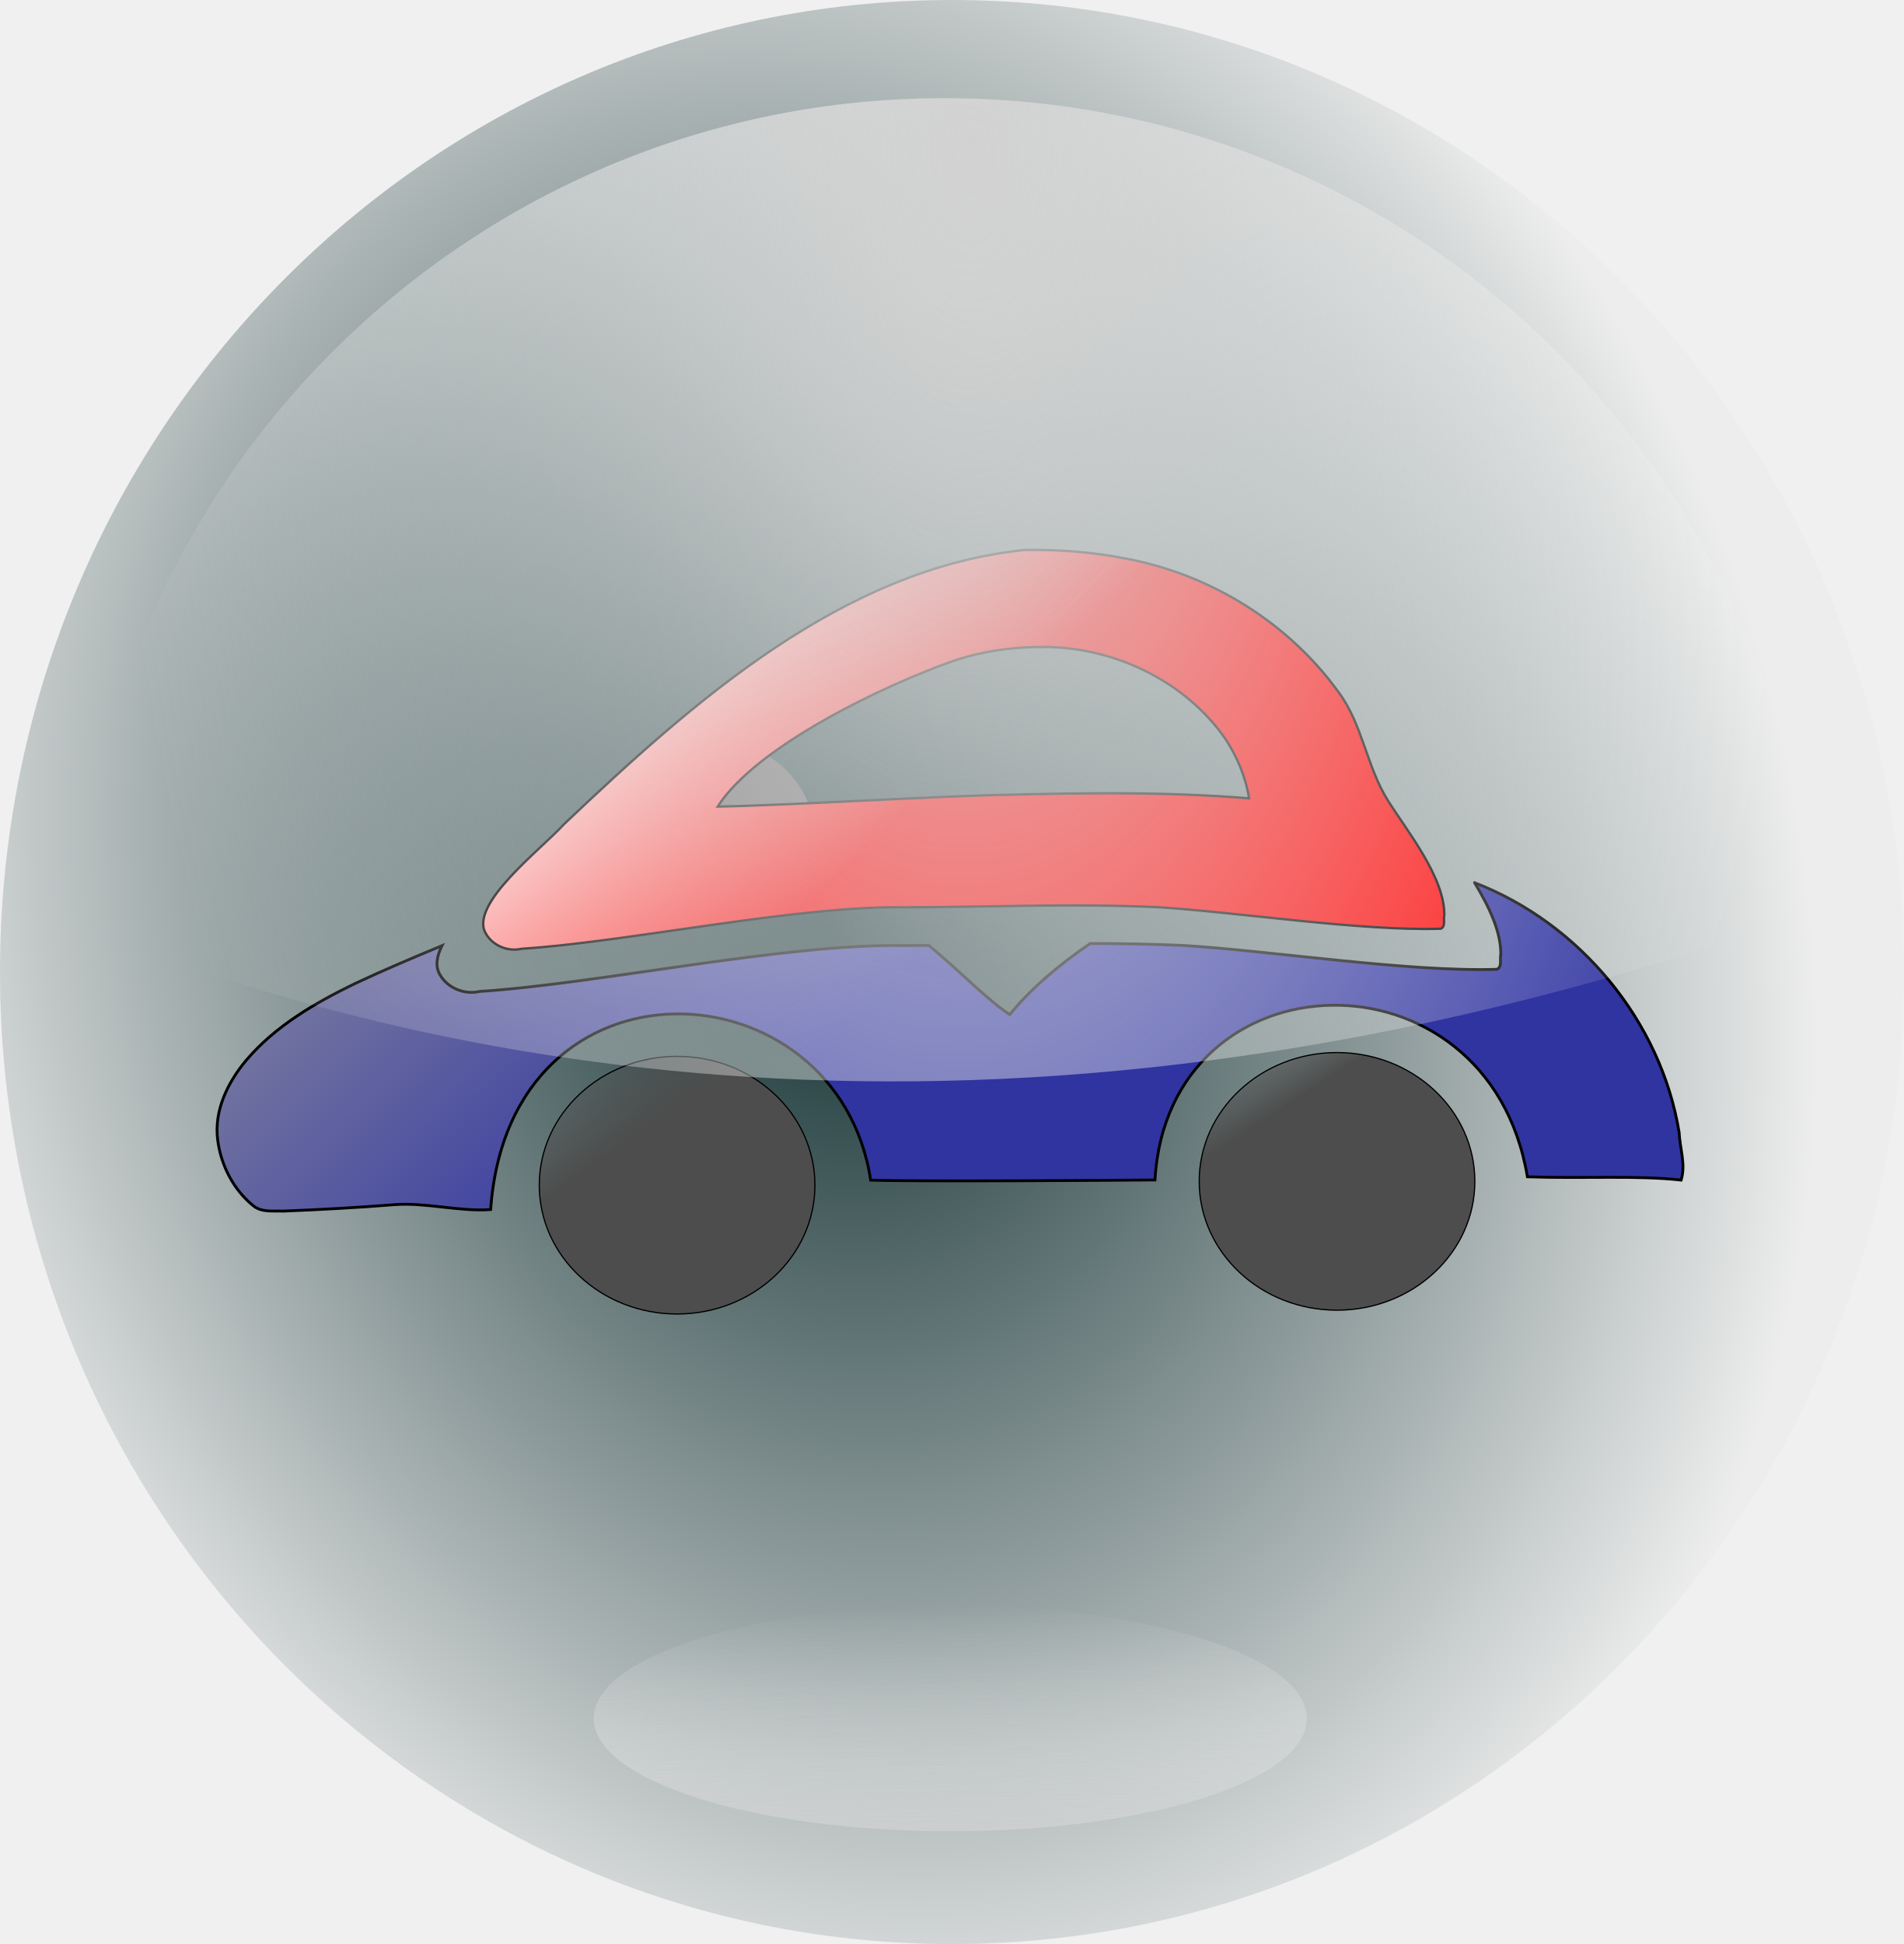
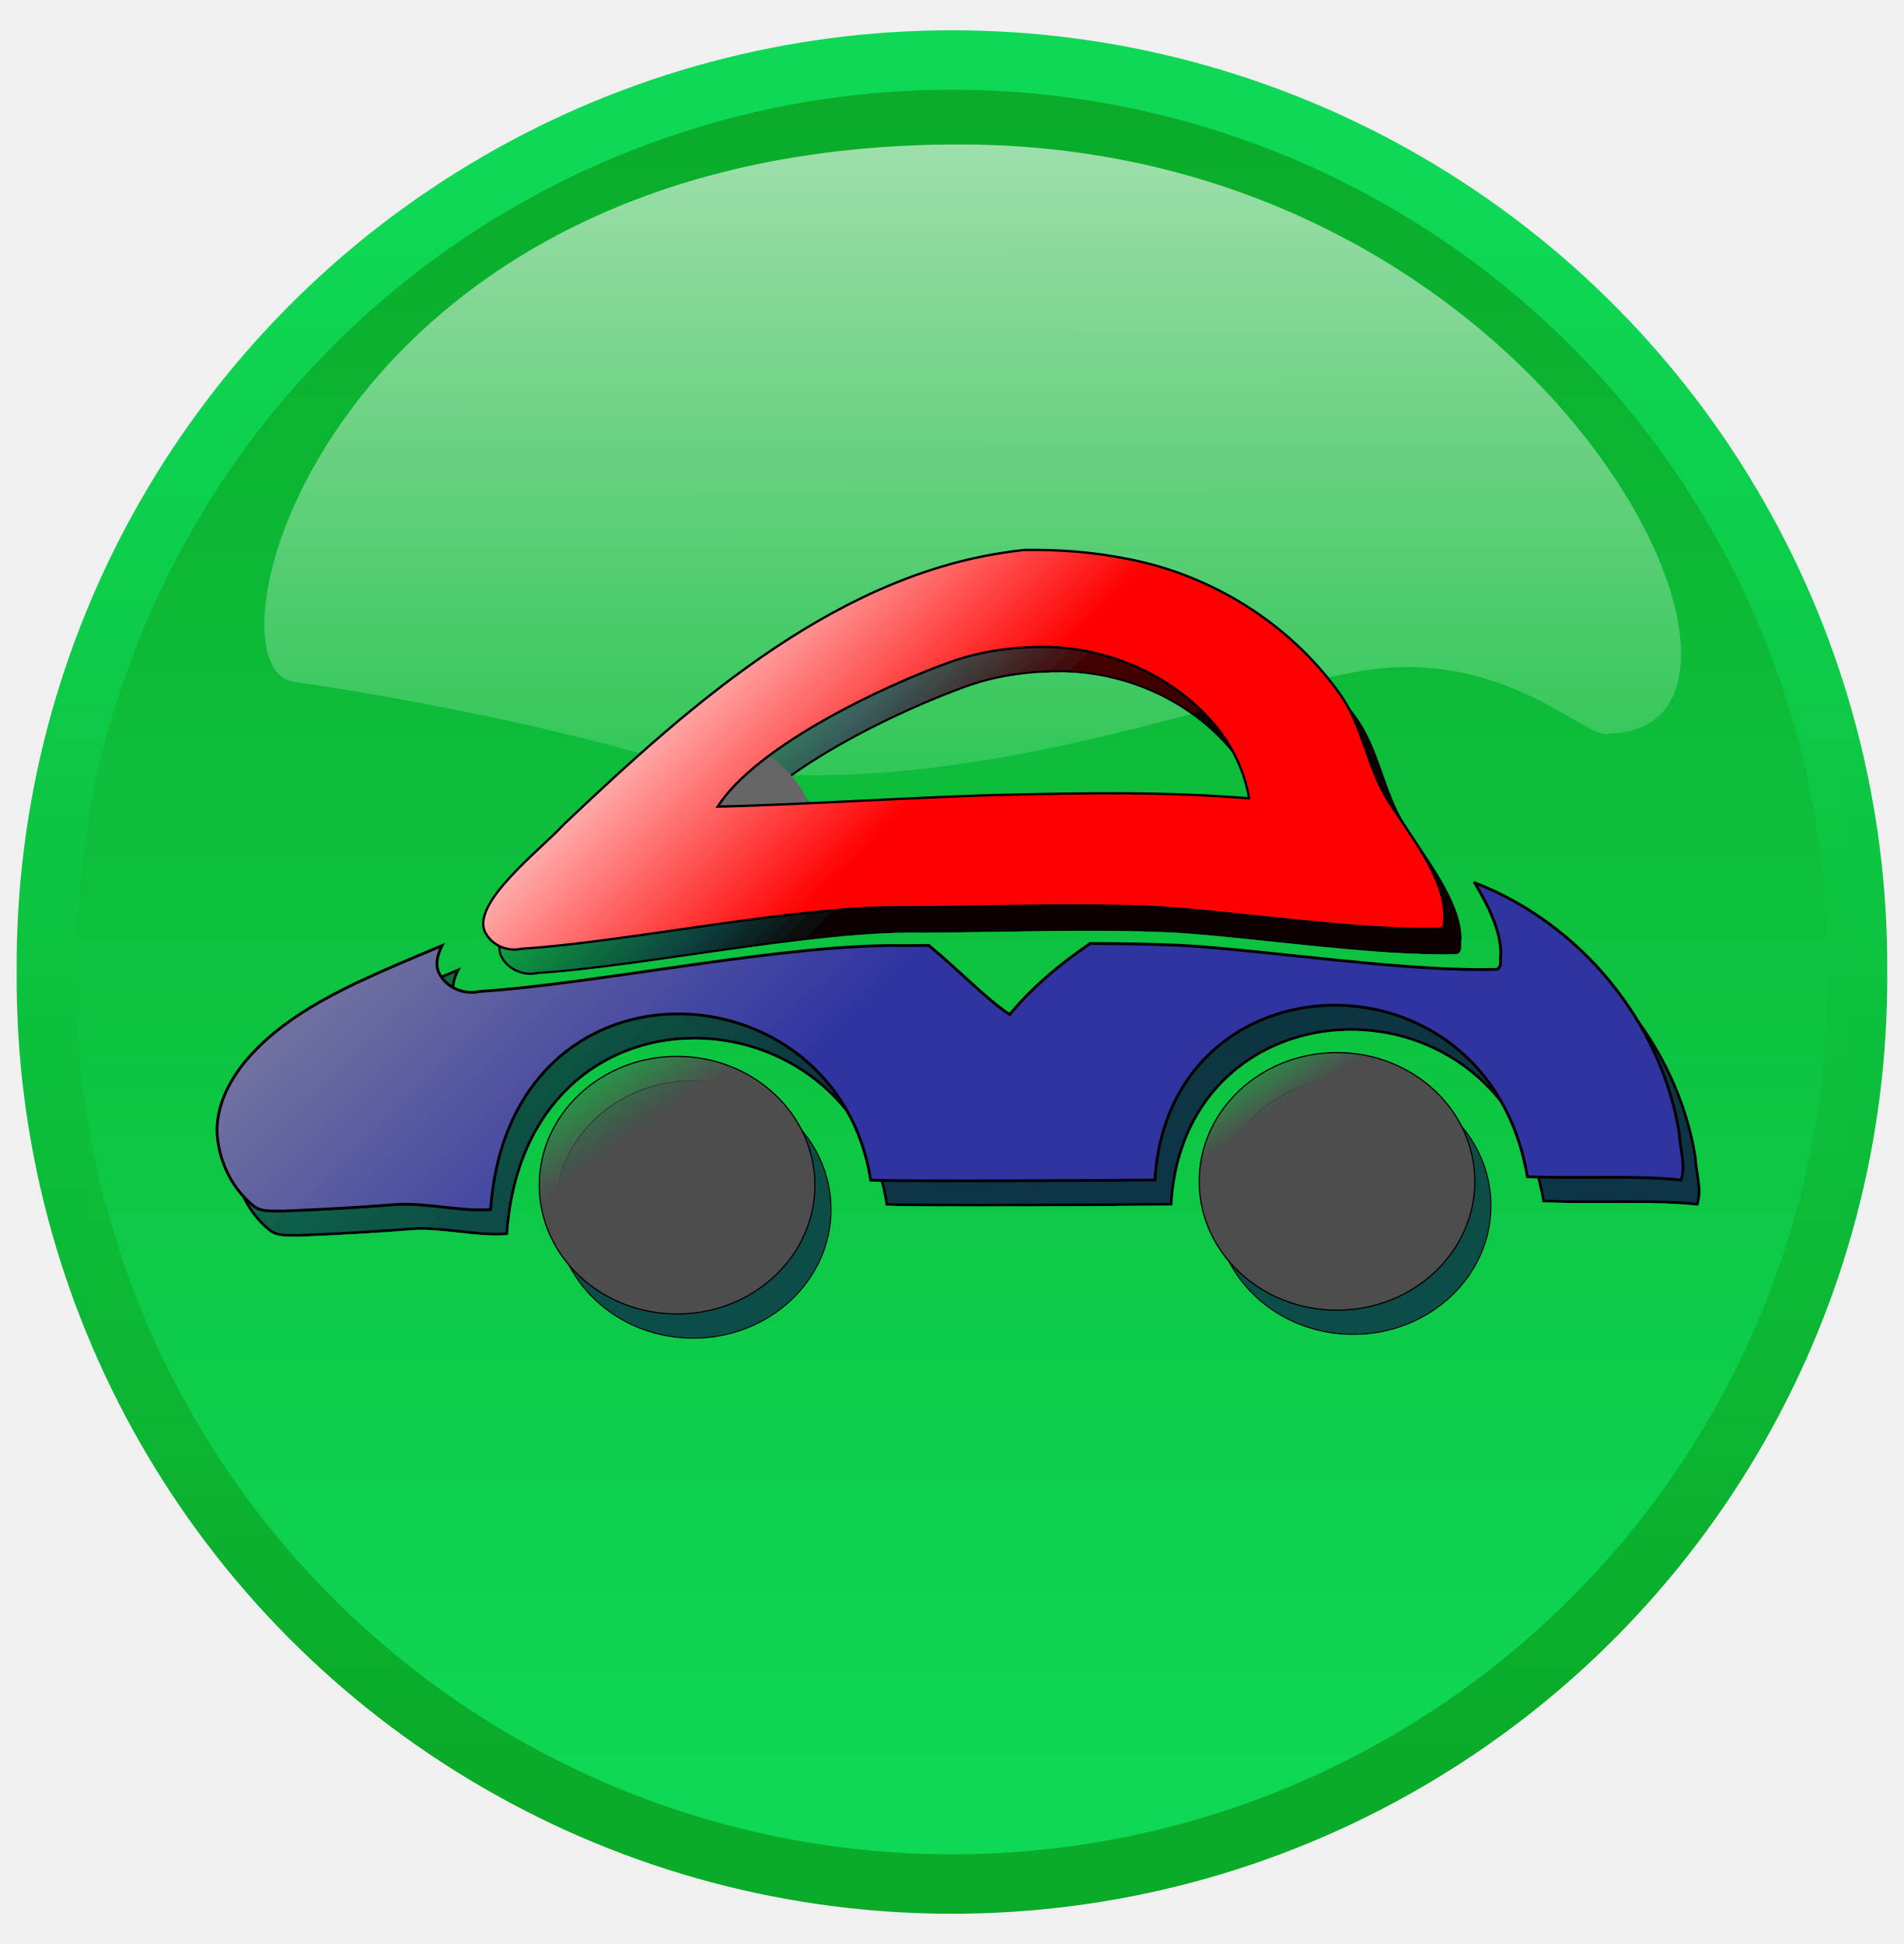
- <svg xmlns="http://www.w3.org/2000/svg" xmlns:xlink="http://www.w3.org/1999/xlink" viewBox="0 0 9.951 10.159" width="199.026" height="203.187" id="svg2881" version="1.1" style="display:inline">
+ <svg xmlns="http://www.w3.org/2000/svg" xmlns:xlink="http://www.w3.org/1999/xlink" viewBox="0 0 9.951 10.159" width="199.026" height="203.187" id="svg2881" version="1.1" style="display:inline" enable-background="new">
  <defs id="defs2898">
    <linearGradient id="linearGradient2939">
      <stop style="stop-color:#d2d2d2;stop-opacity:1;" offset="0" id="stop2941" />
      <stop style="stop-color:#ffffff;stop-opacity:0;" offset="1" id="stop2943" />
    </linearGradient>
    <linearGradient id="linearGradient2929">
      <stop style="stop-color:#123031;stop-opacity:1;" offset="0" id="stop2931" />
      <stop style="stop-color:#ededed;stop-opacity:1" offset="1" id="stop2933" />
    </linearGradient>
    <clipPath clipPathUnits="userSpaceOnUse" id="clipPath2917">
      <path style="fill:#aaccee;fill-opacity:1;stroke:none" id="path2919" d="m 889.243,347.809 a 300,300 0 1 1 -600,0 300,300 0 1 1 600,0 z" transform="matrix(0.0488048,0,0,0.0488048,1.24212,-1.97473)" />
    </clipPath>
    <radialGradient xlink:href="#linearGradient2929" id="radialGradient2937" cx="691.637" cy="89.207" fx="691.637" fy="89.207" r="300" gradientUnits="userSpaceOnUse" gradientTransform="matrix(0.358885,1.17406,-0.97801,0.286827,388.549,-507.209)" />
    <radialGradient xlink:href="#linearGradient2939" id="radialGradient2945" cx="598.691" cy="67.812" fx="598.691" fy="67.812" r="300" gradientUnits="userSpaceOnUse" gradientTransform="matrix(-0.032747,2.01035,-1.0397,-0.016936,667.401,-1015.97)" />
    <linearGradient xlink:href="#linearGradient2939" id="linearGradient2954" x1="571.315" y1="798.406" x2="569.522" y2="708.765" gradientUnits="userSpaceOnUse" />
    <radialGradient xlink:href="#linearGradient2929" id="radialGradient3745" gradientUnits="userSpaceOnUse" gradientTransform="matrix(0.358885,1.17406,-0.97801,0.286827,388.549,-507.209)" cx="691.637" cy="89.207" fx="691.637" fy="89.207" r="300" />
    <radialGradient xlink:href="#linearGradient2939" id="radialGradient3747" gradientUnits="userSpaceOnUse" gradientTransform="matrix(-0.032747,2.01035,-1.0397,-0.016936,667.401,-1015.97)" cx="598.691" cy="67.812" fx="598.691" fy="67.812" r="300" />
    <linearGradient xlink:href="#linearGradient2939" id="linearGradient3749" gradientUnits="userSpaceOnUse" x1="571.315" y1="798.406" x2="569.522" y2="708.765" />
    <linearGradient xlink:href="#linearGradient3206" id="linearGradient3769" gradientUnits="userSpaceOnUse" gradientTransform="matrix(0.04517325,0,0,0.04517325,-27.18444,-2.634984)" x1="542.74" y1="0.723" x2="360.837" y2="-179.085" />
    <linearGradient id="linearGradient3206">
      <stop style="stop-color:#ff0000;stop-opacity:1;" offset="0" id="stop3208" />
      <stop style="stop-color:#fffffd;stop-opacity:1;" offset="1" id="stop3210" />
    </linearGradient>
    <linearGradient xlink:href="#linearGradient3222-5" id="linearGradient3775" gradientUnits="userSpaceOnUse" gradientTransform="matrix(0.04081156,0,0,0.04081156,-4.465999,1.389056)" x1="304.79" y1="194.778" x2="266.06" y2="135.509" />
    <linearGradient id="linearGradient3222-5">
      <stop style="stop-color:#4d4d4d;stop-opacity:1;" offset="0" id="stop3224-4" />
      <stop style="stop-color:#4d4d4d;stop-opacity:0;" offset="1" id="stop3226-1" />
    </linearGradient>
    <linearGradient xlink:href="#linearGradient3222" id="linearGradient3778" gradientUnits="userSpaceOnUse" gradientTransform="matrix(0.04081156,0,0,0.04081156,-26.466,1.516876)" x1="318.792" y1="212.28" x2="266.06" y2="135.509" />
    <linearGradient id="linearGradient3222">
      <stop style="stop-color:#4d4d4d;stop-opacity:1;" offset="0" id="stop3224" />
      <stop style="stop-color:#4d4d4d;stop-opacity:0;" offset="1" id="stop3226" />
    </linearGradient>
    <linearGradient xlink:href="#linearGradient3214" id="linearGradient3781" gradientUnits="userSpaceOnUse" x1="456.695" y1="175.614" x2="133.446" y2="-149.655" gradientTransform="translate(30.99283,147.6018)" />
    <linearGradient id="linearGradient3214">
      <stop style="stop-color:#3034a1;stop-opacity:1;" offset="0" id="stop3216" />
      <stop style="stop-color:#9f9f9f;stop-opacity:1;" offset="1" id="stop3218" />
    </linearGradient>
    <linearGradient y2="-149.655" x2="133.446" y1="175.614" x1="456.695" gradientTransform="matrix(0.05,0,0,0.05,-29.6337,-1.922548)" gradientUnits="userSpaceOnUse" id="linearGradient4092" xlink:href="#linearGradient3214" />
-     <radialGradient xlink:href="#linearGradient2929" id="radialGradient4176" gradientUnits="userSpaceOnUse" gradientTransform="matrix(0.358885,1.17406,-0.97801,0.286827,388.549,-507.209)" cx="691.637" cy="89.207" fx="691.637" fy="89.207" r="300" />
    <radialGradient xlink:href="#linearGradient2939" id="radialGradient4178" gradientUnits="userSpaceOnUse" gradientTransform="matrix(-0.032747,2.01035,-1.0397,-0.016936,667.401,-1015.97)" cx="598.691" cy="67.812" fx="598.691" fy="67.812" r="300" />
-     <linearGradient xlink:href="#linearGradient2939" id="linearGradient4180" gradientUnits="userSpaceOnUse" x1="571.315" y1="798.406" x2="569.522" y2="708.765" />
-     <radialGradient xlink:href="#linearGradient2939" id="radialGradient4184" gradientUnits="userSpaceOnUse" gradientTransform="matrix(-4.7499851e-4,0.02916033,-0.01508095,-2.4565837e-4,6.386728,-16.62646)" cx="598.691" cy="67.812" fx="598.691" fy="67.812" r="300" />
+     <linearGradient gradientTransform="matrix(0.03862805,0,0,0.01599767,-2.604974,-1.746224)" gradientUnits="userSpaceOnUse" id="linearGradient1078" x1="213.828" x2="214.592" xlink:href="#linearGradient1702" y1="183.484" y2="463.473" />
+     <linearGradient id="linearGradient1702">
+       <stop id="stop1703" offset="0" style="stop-color:#ffffff;stop-opacity:0.691;" />
+       <stop id="stop1704" offset="1" style="stop-color:#ffffff;stop-opacity:0;" />
+     </linearGradient>
+     <linearGradient gradientUnits="userSpaceOnUse" id="linearGradient1076" x1="520.572" x2="520.572" xlink:href="#linearGradient1697" y1="506.287" y2="466.279" />
+     <linearGradient id="linearGradient1697">
+       <stop id="stop1698" offset="0" style="stop-color:#0ed855;stop-opacity:1;" />
+       <stop id="stop1699" offset="1" style="stop-color:#0aab28;stop-opacity:1;" />
+     </linearGradient>
+     <linearGradient gradientUnits="userSpaceOnUse" id="linearGradient1077" x1="522.942" x2="522.942" xlink:href="#linearGradient1697" y1="469.499" y2="505.084" />
+     <linearGradient id="linearGradient3083">
+       <stop id="stop3085" offset="0" style="stop-color:#0e56db;stop-opacity:1;" />
+       <stop id="stop3087" offset="1" style="stop-color:#071176;stop-opacity:1;" />
+     </linearGradient>
+     <linearGradient y2="466.279" x2="520.572" y1="506.287" x1="520.572" gradientUnits="userSpaceOnUse" id="linearGradient3091" xlink:href="#linearGradient1697" />
+     <linearGradient y2="505.084" x2="522.942" y1="469.499" x1="522.942" gradientUnits="userSpaceOnUse" id="linearGradient3093" xlink:href="#linearGradient1697" />
+     <linearGradient xlink:href="#linearGradient1697" id="linearGradient3138" gradientUnits="userSpaceOnUse" x1="520.572" y1="506.287" x2="520.572" y2="466.279" />
+     <linearGradient xlink:href="#linearGradient1697" id="linearGradient3140" gradientUnits="userSpaceOnUse" x1="522.942" y1="469.499" x2="522.942" y2="505.084" />
+     <linearGradient xlink:href="#linearGradient1702" id="linearGradient3142" gradientUnits="userSpaceOnUse" gradientTransform="matrix(0.03862805,0,0,0.01599767,-2.604974,-1.746224)" x1="213.828" y1="183.484" x2="214.592" y2="463.473" />
+     <linearGradient xlink:href="#linearGradient3214" id="linearGradient3163" gradientUnits="userSpaceOnUse" gradientTransform="matrix(0.05,0,0,0.05,-29.6337,-1.922548)" x1="456.695" y1="175.614" x2="133.446" y2="-149.655" />
+     <linearGradient xlink:href="#linearGradient3222" id="linearGradient3165" gradientUnits="userSpaceOnUse" gradientTransform="matrix(0.04081156,0,0,0.04081156,-26.466,1.516876)" x1="318.792" y1="212.28" x2="266.06" y2="135.509" />
+     <linearGradient xlink:href="#linearGradient3222-5" id="linearGradient3167" gradientUnits="userSpaceOnUse" gradientTransform="matrix(0.04081156,0,0,0.04081156,-4.465999,1.389056)" x1="304.79" y1="194.778" x2="266.06" y2="135.509" />
+     <linearGradient xlink:href="#linearGradient3206" id="linearGradient3169" gradientUnits="userSpaceOnUse" gradientTransform="matrix(0.04517325,0,0,0.04517325,-27.18444,-2.634984)" x1="542.74" y1="0.723" x2="360.837" y2="-179.085" />
+     <filter id="filter3171">
+       <feBlend mode="darken" in2="BackgroundImage" id="feBlend3173" />
+     </filter>
+     <linearGradient xlink:href="#linearGradient1702" id="linearGradient3948" gradientUnits="userSpaceOnUse" gradientTransform="matrix(0.03862805,0,0,0.01599767,-3.334053,-2.304367)" x1="213.828" y1="183.484" x2="214.592" y2="463.473" />
  </defs>
  <clipPath id="t">
    <path d="m 30,15 h 30 v 15 z m 0,0 V 30 H 0 z m 0,0 H 0 V 0 z m 0,0 V 0 h 30 z" id="path2884" />
  </clipPath>
+   <g id="layer3" style="display:inline">
+     <path d="m 544.066,487.062 a 20.784,20.784 0 1 1 -41.567,0 20.784,20.784 0 1 1 41.567,0 z" id="path1070" style="fill:url(#linearGradient3138);fill-opacity:1;fill-rule:nonzero;stroke:url(#linearGradient3140);stroke-width:1.364;stroke-linecap:round;stroke-linejoin:round;stroke-miterlimit:4;stroke-opacity:1;stroke-dashoffset:0" transform="matrix(0.2277357,0,0,0.2277357,-114.1945,-105.8418)" />
+     <path d="M 8.414,3.833 C 9.517,3.809 8.106,0.771 5.041,0.755 1.696,0.738 1.012,3.514 1.543,3.564 c 0,0 0.916,0.126 1.788,0.369 C 4.735,4.33 6.452,3.609 7.129,3.504 7.883,3.387 8.307,3.887 8.414,3.833 z" id="path1713" style="opacity:0.9;fill:url(#linearGradient3948);fill-opacity:1;fill-rule:evenodd;stroke:none" />
+   </g>
+   <g id="layer2" style="filter:url(#filter3171)">
+     <g transform="matrix(0.1567861,0,0,0.1567861,5.540034,4.452784)" id="g3145" style="display:inline">
+       <path style="fill:url(#linearGradient3163);fill-opacity:1;fill-rule:evenodd;stroke:#000000;stroke-width:0.094px;stroke-linecap:butt;stroke-linejoin:miter;stroke-opacity:1" d="m 14.364,1.833 c 0.482,0.796 0.883,1.638 0.872,2.386 -0.042,0.162 0.058,0.402 -0.125,0.497 -2.94,0.096 -7.517,-0.614 -10.442,-0.794 -1.04,-0.048 -2.081,-0.065 -3.122,-0.066 -1.077,0.733 -2.013,1.545 -2.68,2.367 -0.739,-0.475 -1.594,-1.384 -2.697,-2.303 -0.271,0.003 -0.542,0.005 -0.812,0.006 -3.937,-0.078 -10.246,1.279 -14.164,1.528 -0.505,0.119 -1.077,-0.111 -1.33,-0.57 -0.155,-0.27 -0.103,-0.599 0.075,-0.956 -0.973,0.405 -1.945,0.815 -2.898,1.262 -1.337,0.649 -2.665,1.419 -3.636,2.567 -0.61,0.73 -1.072,1.672 -0.944,2.645 0.105,0.837 0.52,1.652 1.178,2.188 0.277,0.235 0.661,0.172 0.997,0.186 1.242,-0.05 2.484,-0.117 3.723,-0.216 1.025,-0.081 2.177,0.242 3.202,0.163 0.628,-8.836 11.554,-8.224 12.669,-0.98 1.531,0.052 7.942,0.008 9.477,-0.006 0.443,-7.597 11.108,-7.896 12.416,-0.105 1.962,0.066 3.636,-0.054 5.125,0.109 0.161,-0.524 -0.046,-1.062 -0.067,-1.591 -0.605,-3.711 -3.318,-6.972 -6.816,-8.319 z" id="path3147" />
+       <path style="fill:url(#linearGradient3165);fill-opacity:1;fill-rule:evenodd;stroke:#000000;stroke-width:0.041;stroke-linecap:butt;stroke-linejoin:miter;stroke-miterlimit:4;stroke-opacity:1;stroke-dasharray:none" d="m -12.224,7.618 c -2.536,0 -4.594,1.924 -4.594,4.294 0,2.37 2.058,4.293 4.594,4.293 2.536,0 4.595,-1.923 4.595,-4.293 0,-2.37 -2.059,-4.294 -4.595,-4.294 z" id="path3149" />
+       <path style="fill:url(#linearGradient3167);fill-opacity:1;fill-rule:evenodd;stroke:#000000;stroke-width:0.041;stroke-linecap:butt;stroke-linejoin:miter;stroke-miterlimit:4;stroke-opacity:1;stroke-dasharray:none" d="m 9.776,7.491 c -2.536,0 -4.594,1.924 -4.594,4.294 0,2.37 2.058,4.293 4.594,4.293 2.536,0 4.595,-1.923 4.595,-4.293 0,-2.37 -2.059,-4.294 -4.595,-4.294 z" id="path3151" />
+       <path style="fill:#666666;fill-opacity:1" id="path3153" d="m 154.929,-470.444 c -13.438,44.045 -51.636,65.504 -85.317,47.931 -7.078,-3.693 -13.611,-8.969 -19.305,-15.592 l 43.637,-64.157 z" transform="matrix(0,-0.05,0.05,0,13.13964,4.791279)" />
+       <path id="path3155" d="m -0.635,-9.261 c -6.081,0.626 -11.054,5.062 -15.363,9.144 -0.735,0.816 -3.167,2.658 -2.606,3.633 0.228,0.415 0.745,0.623 1.201,0.515 3.539,-0.225 9.24,-1.452 12.797,-1.381 2.804,-0.011 5.61,-0.134 8.413,-0.004 2.642,0.163 6.778,0.804 9.434,0.717 0.165,-0.086 0.075,-0.302 0.112,-0.449 0.018,-1.247 -1.222,-2.782 -1.875,-3.815 C 10.765,-2.03 10.629,-3.449 9.828,-4.521 8.16,-6.836 5.567,-8.439 2.769,-8.968 1.65,-9.192 0.505,-9.279 -0.635,-9.261 z m 0.758,3.234 c 2.303,0.044 4.609,1.16 5.935,3.067 0.391,0.597 0.675,1.271 0.786,1.978 -2.728,-0.225 -5.468,-0.184 -8.201,-0.116 -2.38,0.047 -7.134,0.348 -9.514,0.391 1.295,-2.022 5.531,-4.032 7.82,-4.843 1.017,-0.352 2.1,-0.49 3.174,-0.477 z" style="fill:url(#linearGradient3169);fill-opacity:1;fill-rule:evenodd;stroke:#000000;stroke-width:0.078px;stroke-linecap:butt;stroke-linejoin:miter;stroke-opacity:1" />
+     </g>
+   </g>
  <g id="layer1" style="display:inline">
-     <path transform="matrix(0.01658551,0,0,0.01693224,-4.797246,-0.8095123)" d="m 889.243,347.809 a 300,300 0 1 1 -600,0 300,300 0 1 1 600,0 z" id="path2915" style="fill:url(#radialGradient4176);fill-opacity:1;stroke:none;display:inline" />
    <g style="display:inline" id="g4145" transform="matrix(0.1567861,0,0,0.1567861,5.455519,4.326012)">
      <path id="path2413" d="m 14.364,1.833 c 0.482,0.796 0.883,1.638 0.872,2.386 -0.042,0.162 0.058,0.402 -0.125,0.497 -2.94,0.096 -7.517,-0.614 -10.442,-0.794 -1.04,-0.048 -2.081,-0.065 -3.122,-0.066 -1.077,0.733 -2.013,1.545 -2.68,2.367 -0.739,-0.475 -1.594,-1.384 -2.697,-2.303 -0.271,0.003 -0.542,0.005 -0.812,0.006 -3.937,-0.078 -10.246,1.279 -14.164,1.528 -0.505,0.119 -1.077,-0.111 -1.33,-0.57 -0.155,-0.27 -0.103,-0.599 0.075,-0.956 -0.973,0.405 -1.945,0.815 -2.898,1.262 -1.337,0.649 -2.665,1.419 -3.636,2.567 -0.61,0.73 -1.072,1.672 -0.944,2.645 0.105,0.837 0.52,1.652 1.178,2.188 0.277,0.235 0.661,0.172 0.997,0.186 1.242,-0.05 2.484,-0.117 3.723,-0.216 1.025,-0.081 2.177,0.242 3.202,0.163 0.628,-8.836 11.554,-8.224 12.669,-0.98 1.531,0.052 7.942,0.008 9.477,-0.006 0.443,-7.597 11.108,-7.896 12.416,-0.105 1.962,0.066 3.636,-0.054 5.125,0.109 0.161,-0.524 -0.046,-1.062 -0.067,-1.591 -0.605,-3.711 -3.318,-6.972 -6.816,-8.319 z" style="fill:url(#linearGradient4092);fill-opacity:1;fill-rule:evenodd;stroke:#000000;stroke-width:0.094px;stroke-linecap:butt;stroke-linejoin:miter;stroke-opacity:1" />
      <path id="path2912" d="m -12.224,7.618 c -2.536,0 -4.594,1.924 -4.594,4.294 0,2.37 2.058,4.293 4.594,4.293 2.536,0 4.595,-1.923 4.595,-4.293 0,-2.37 -2.059,-4.294 -4.595,-4.294 z" style="fill:url(#linearGradient3778);fill-opacity:1;fill-rule:evenodd;stroke:#000000;stroke-width:0.041;stroke-linecap:butt;stroke-linejoin:miter;stroke-miterlimit:4;stroke-opacity:1;stroke-dasharray:none" />
      <path id="path2912-5" d="m 9.776,7.491 c -2.536,0 -4.594,1.924 -4.594,4.294 0,2.37 2.058,4.293 4.594,4.293 2.536,0 4.595,-1.923 4.595,-4.293 0,-2.37 -2.059,-4.294 -4.595,-4.294 z" style="fill:url(#linearGradient3775);fill-opacity:1;fill-rule:evenodd;stroke:#000000;stroke-width:0.041;stroke-linecap:butt;stroke-linejoin:miter;stroke-miterlimit:4;stroke-opacity:1;stroke-dasharray:none" />
      <path transform="matrix(0,-0.05,0.05,0,13.13964,4.791279)" d="m 154.929,-470.444 a 65.66,85.863 0 0 1 -104.622,32.339 l 43.637,-64.157 z" id="path3254" style="fill:#666666;fill-opacity:1" />
      <path style="fill:url(#linearGradient3769);fill-opacity:1;fill-rule:evenodd;stroke:#000000;stroke-width:0.078px;stroke-linecap:butt;stroke-linejoin:miter;stroke-opacity:1" d="m -0.635,-9.261 c -6.081,0.626 -11.054,5.062 -15.363,9.144 -0.735,0.816 -3.167,2.658 -2.606,3.633 0.228,0.415 0.745,0.623 1.201,0.515 3.539,-0.225 9.24,-1.452 12.797,-1.381 2.804,-0.011 5.61,-0.134 8.413,-0.004 2.642,0.163 6.778,0.804 9.434,0.717 0.165,-0.086 0.075,-0.302 0.112,-0.449 0.018,-1.247 -1.222,-2.782 -1.875,-3.815 C 10.765,-2.03 10.629,-3.449 9.828,-4.521 8.16,-6.836 5.567,-8.439 2.769,-8.968 1.65,-9.192 0.505,-9.279 -0.635,-9.261 z m 0.758,3.234 c 2.303,0.044 4.609,1.16 5.935,3.067 0.391,0.597 0.675,1.271 0.786,1.978 -2.728,-0.225 -5.468,-0.184 -8.201,-0.116 -2.38,0.047 -7.134,0.348 -9.514,0.391 1.295,-2.022 5.531,-4.032 7.82,-4.843 1.017,-0.352 2.1,-0.49 3.174,-0.477 z" id="path3028" />
    </g>
  </g>
-   <g id="layer3" style="display:inline">
-     <path style="fill:url(#radialGradient4184);fill-opacity:1;stroke:none;display:inline" d="m 4.937,0.513 c -2.432,0 -4.416,1.919 -4.521,4.326 C 2.421,5.654 5.486,6.188 9.454,4.773 9.317,2.397 7.347,0.513 4.937,0.513 z" id="path2913" />
-     <path style="opacity:0.636;fill:url(#linearGradient4180);fill-opacity:1;stroke:none;display:inline" id="path2950" d="m 698.008,749.402 a 128.486,40.637 0 1 1 -256.972,0 128.486,40.637 0 1 1 256.972,0 z" transform="matrix(0.0145051,0,0,0.0145051,-3.29399,-1.88971)" />
-   </g>
-   <g id="layer2" style="display:none">
-     <g id="g2904" clip-path="url(#clipPath2917)" transform="matrix(0.3261037,0,0,0.3261037,-18.15408,-0.2470332)">
-       <path id="path2886" d="M 0,0 V 30 H 60 V 0 z" style="fill:#00247d" />
-       <path id="path2888" d="M 0,0 60,30 M 60,0 0,30" style="stroke:#ffffff;stroke-width:6" />
-       <path id="path2890" clip-path="url(#t)" d="M 0,0 60,30 M 60,0 0,30" style="stroke:#cf142b;stroke-width:4" />
-       <path id="path2892" d="M 30,0 V 30 M 0,15 h 60" style="stroke:#ffffff;stroke-width:10" />
-       <path id="path2894" d="M 30,0 V 30 M 0,15 h 60" style="stroke:#cf142b;stroke-width:6" />
-     </g>
-   </g>
</svg>
